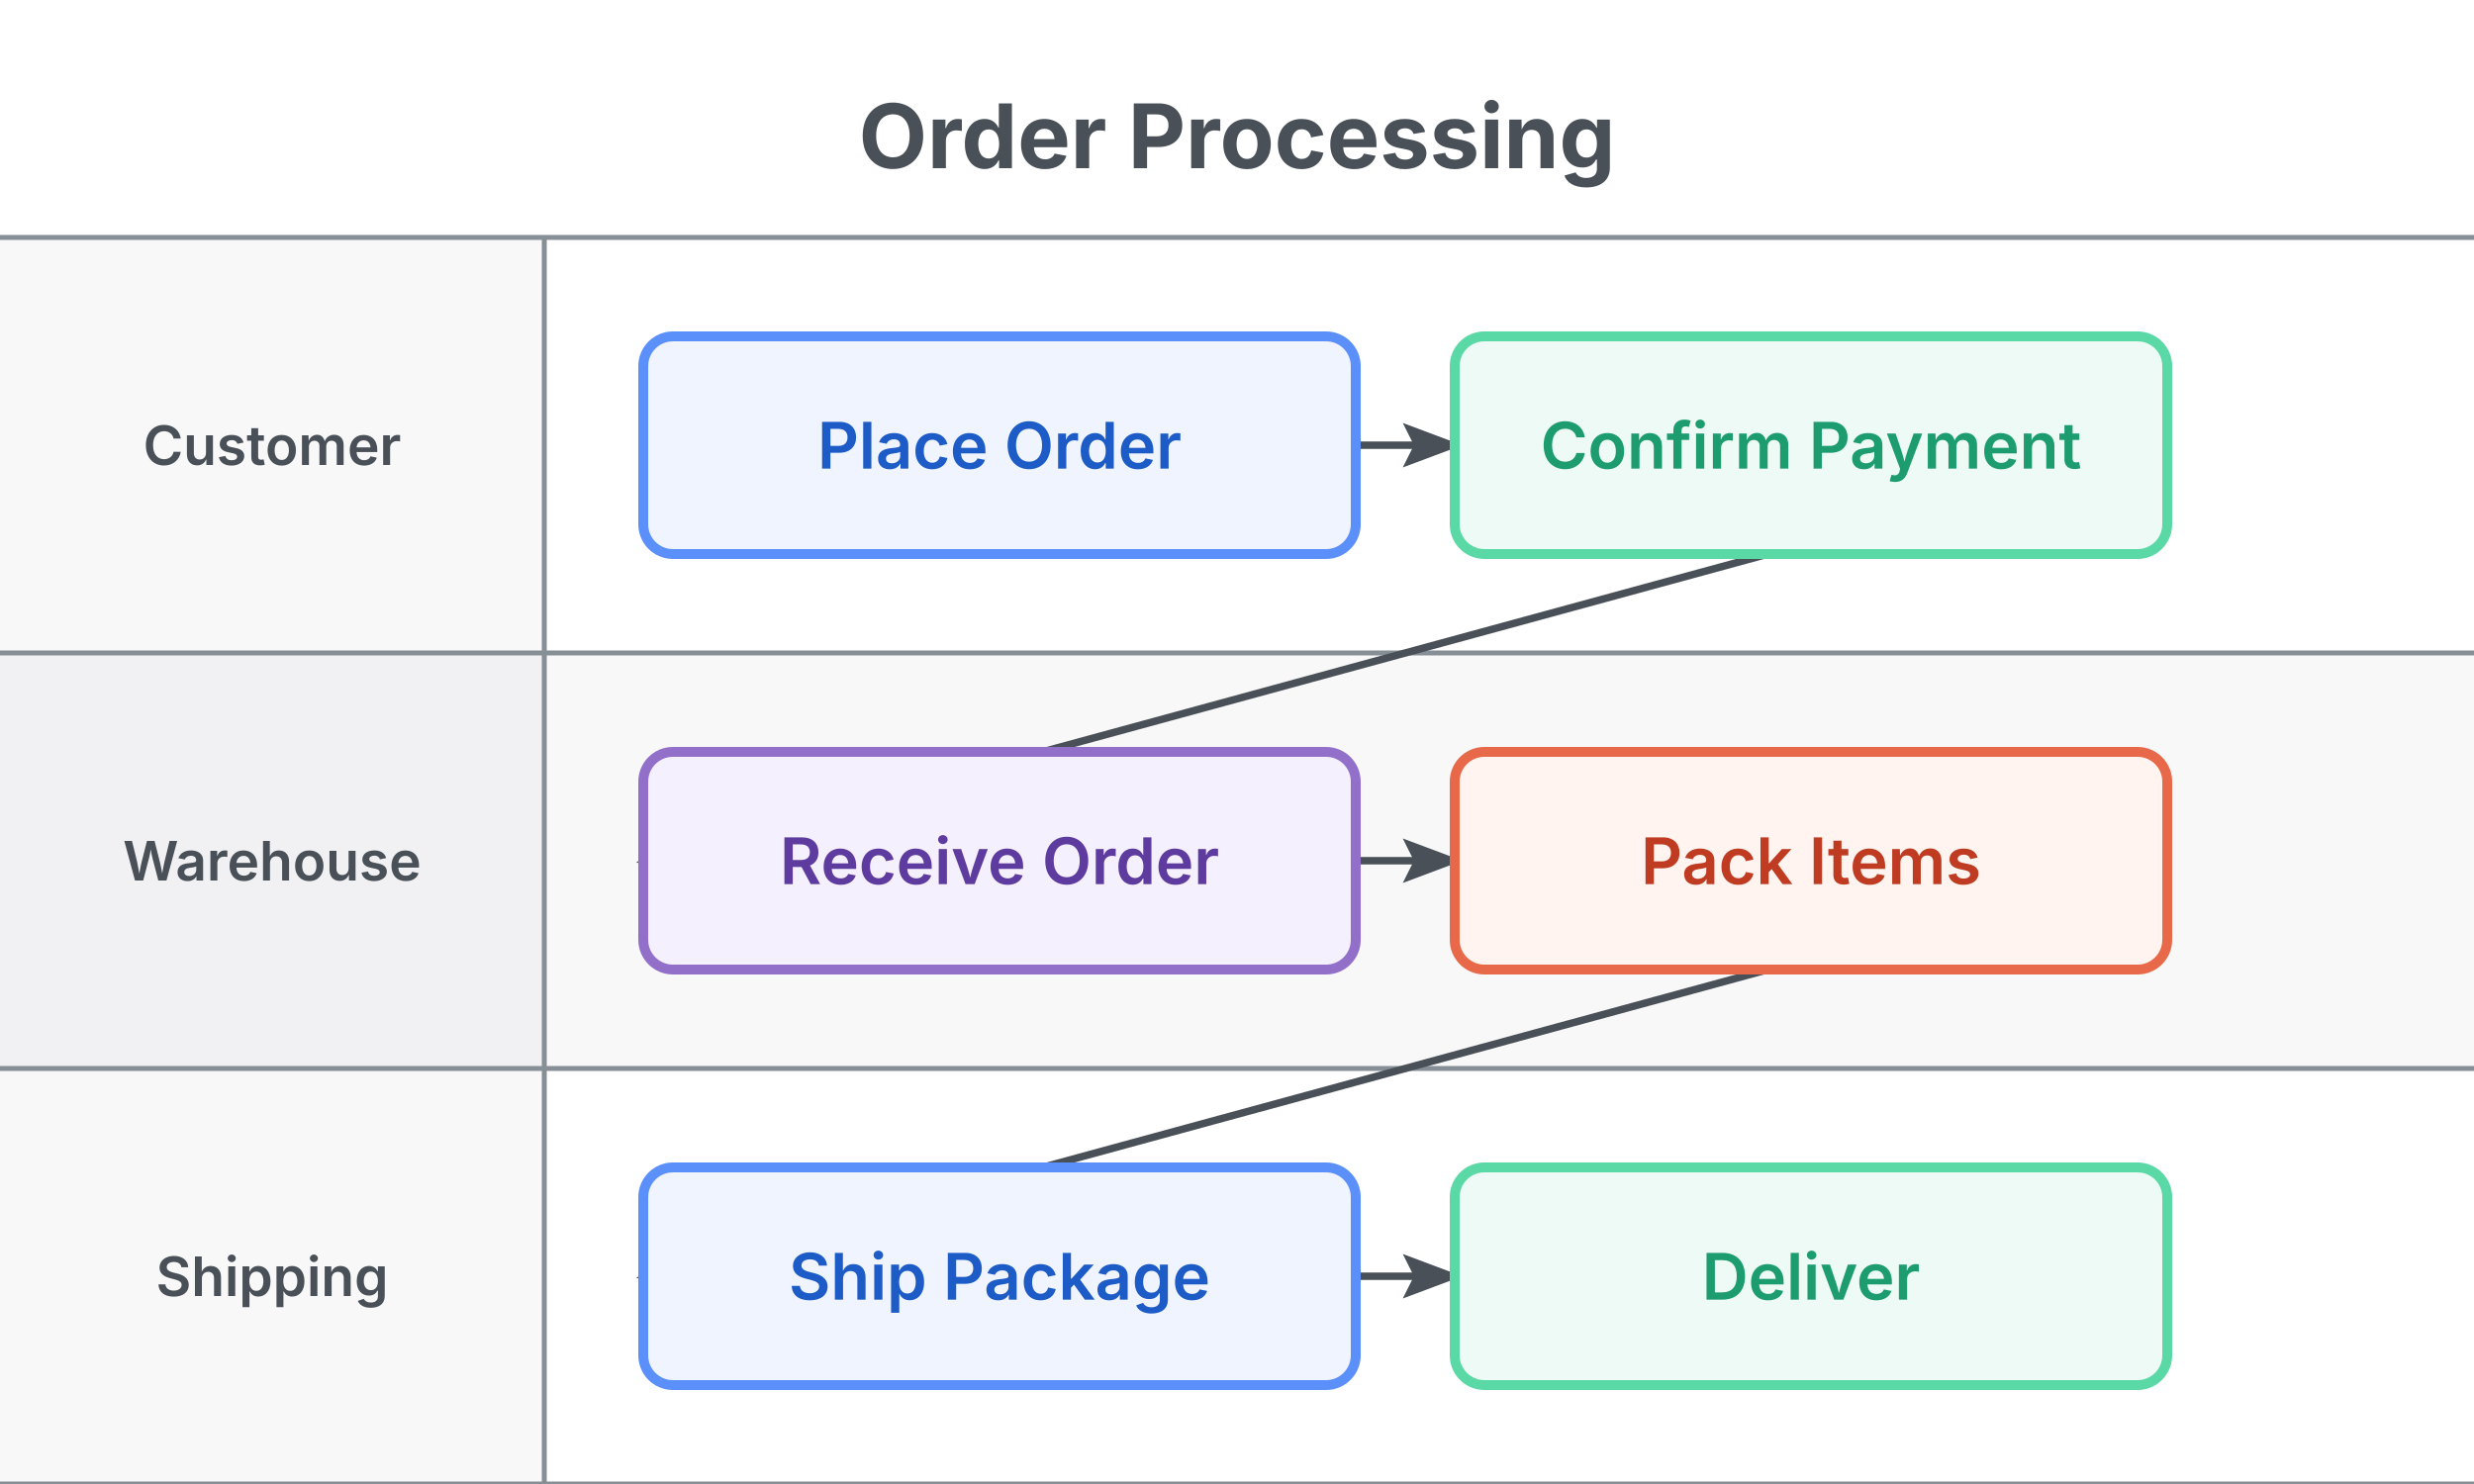
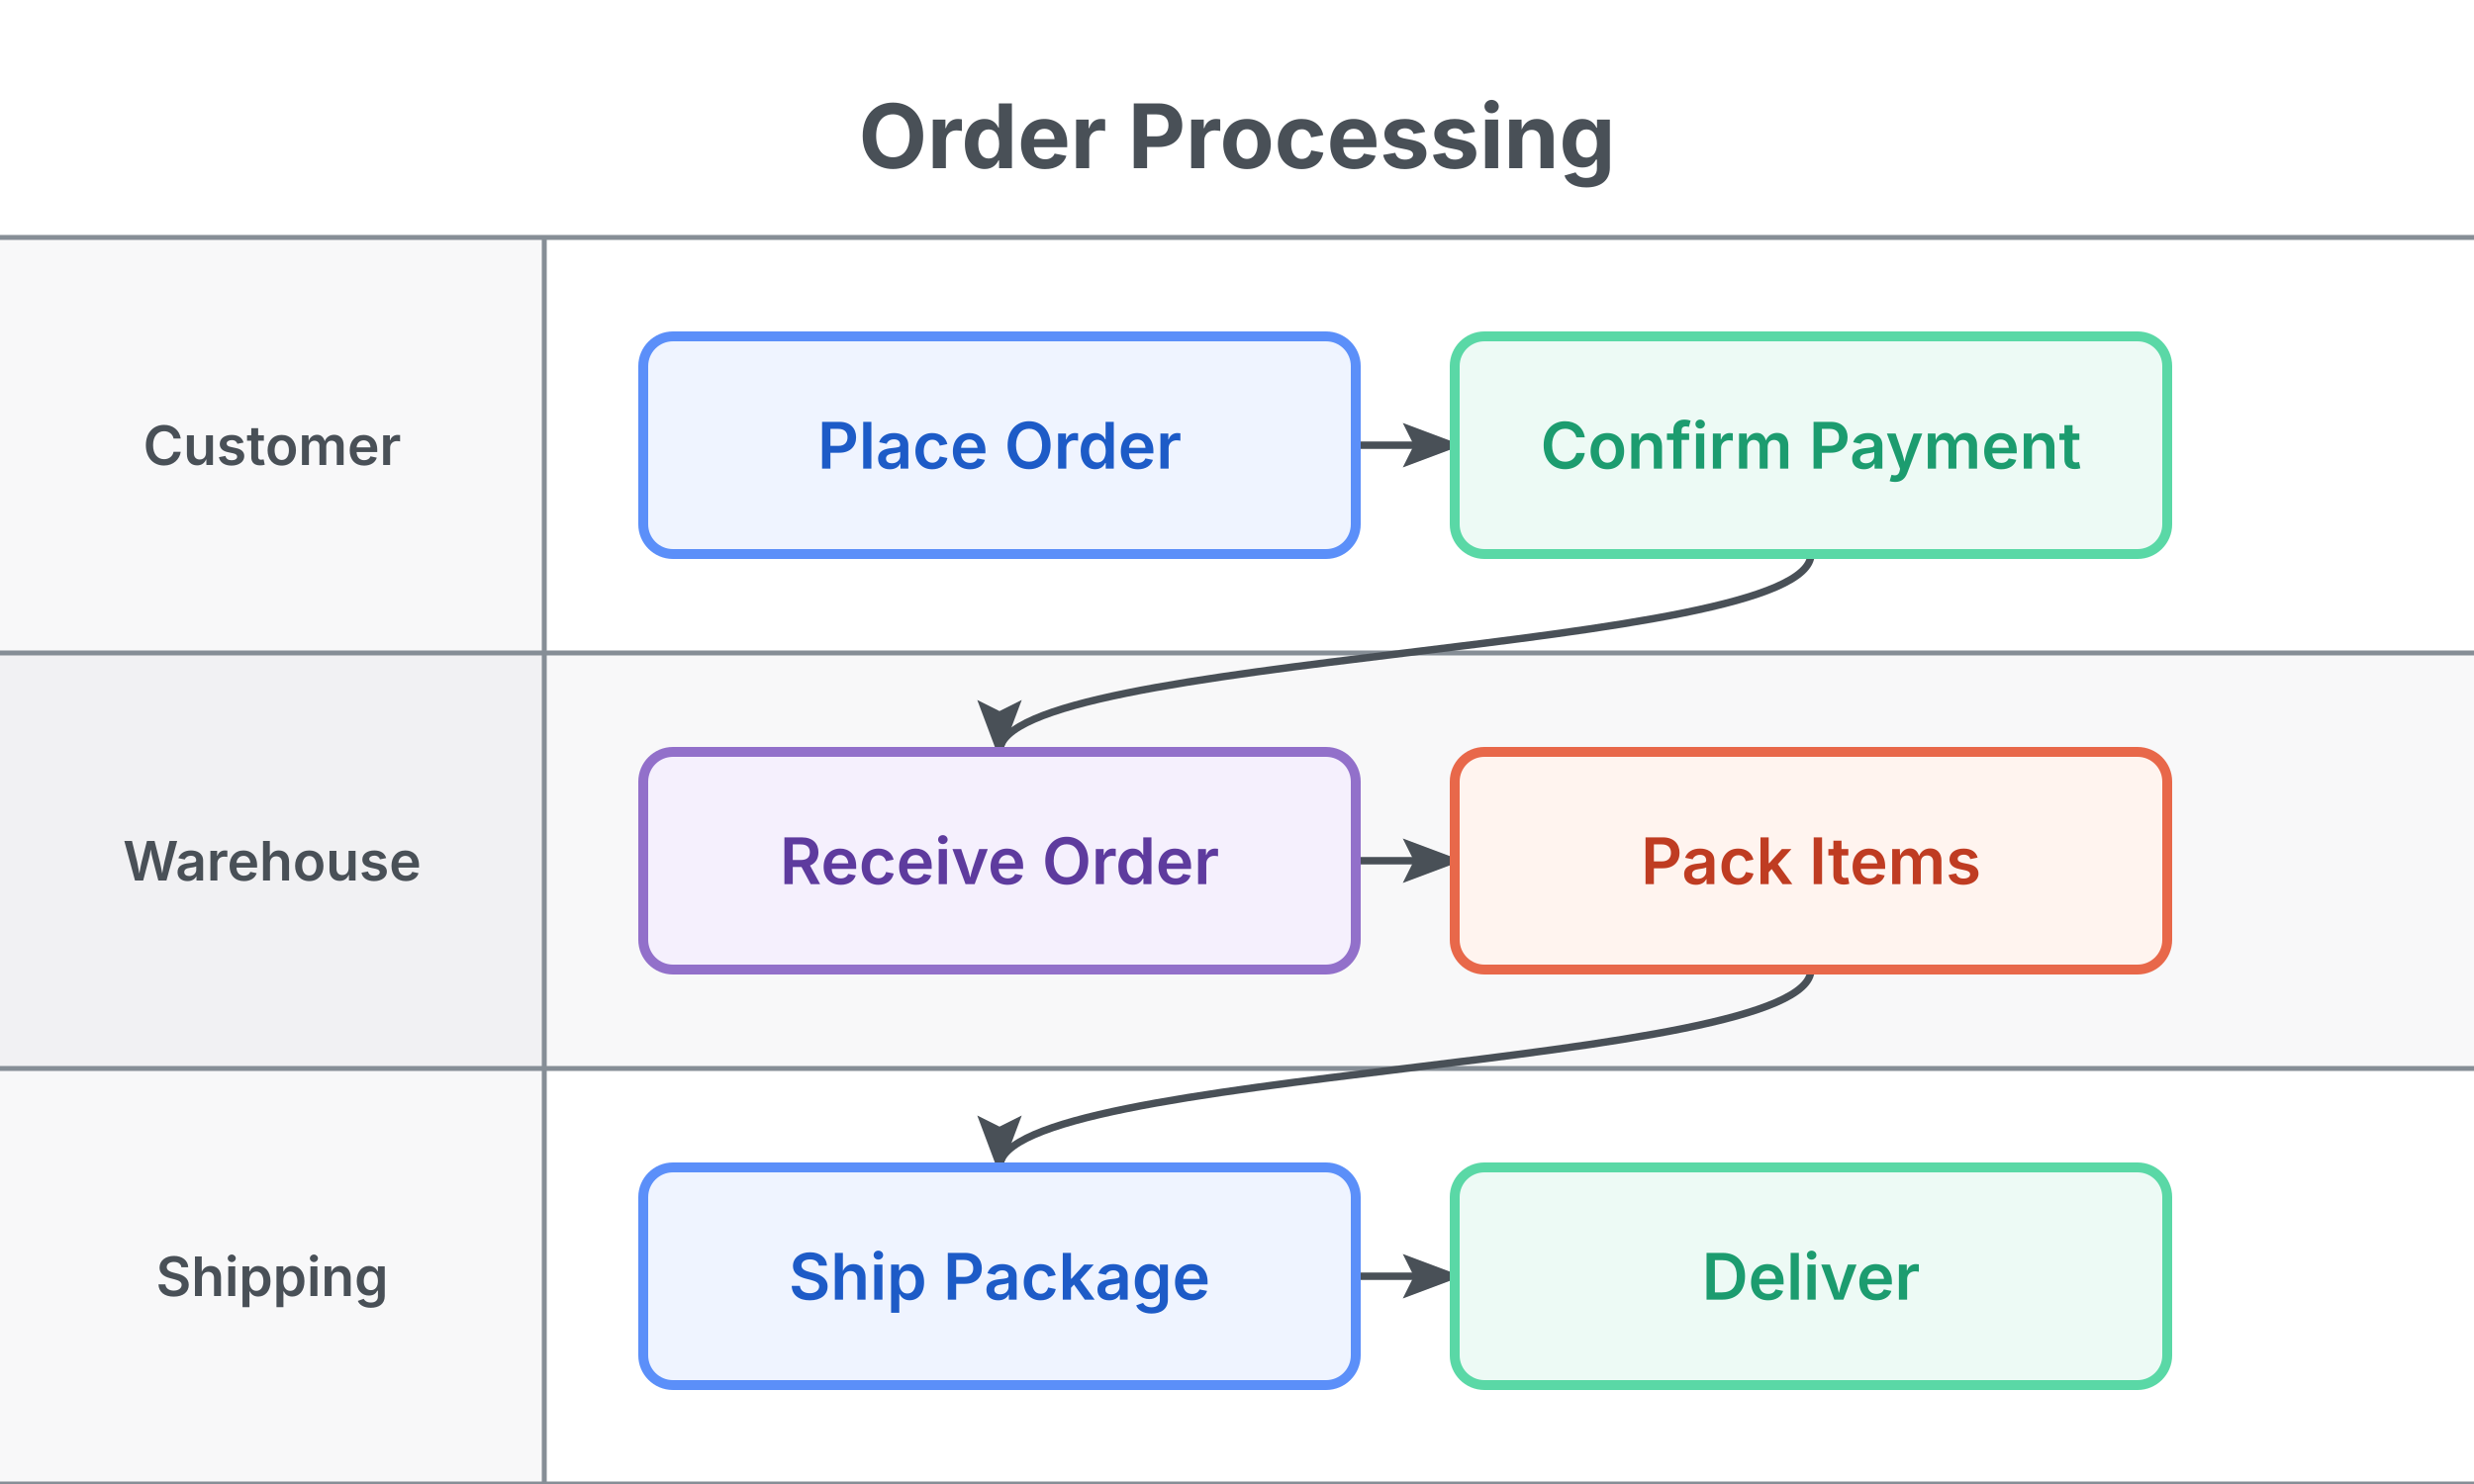
<svg xmlns="http://www.w3.org/2000/svg" width="500" height="300" viewBox="0 0 500 300">
  <text x="250" y="34" text-anchor="middle" font-family="Inter, system-ui, -apple-system, sans-serif" font-size="18" font-weight="700" fill="#495057">Order Processing</text>
  <g class="swimlane-diagram" transform="translate(0,48)">
    <defs>
      <marker id="sw-1-arrow" markerWidth="8" markerHeight="6" refX="7" refY="3" orient="auto" markerUnits="strokeWidth">
        <polygon points="0 0, 8 3, 0 6, 1.5 3" fill="#495057" />
      </marker>
    </defs>
    <rect x="0" y="0" width="500" height="84" fill="none" stroke="none" />
    <line x1="0" y1="0" x2="500" y2="0" stroke="#868e96" stroke-width="1" />
    <rect x="0" y="0" width="110" height="84" fill="rgba(134,142,150,0.06)" stroke="none" />
    <line x1="110" y1="0" x2="110" y2="84" stroke="#868e96" stroke-width="1" />
    <text x="55" y="42" text-anchor="middle" dominant-baseline="central" font-family="Inter, system-ui, -apple-system, sans-serif" font-size="11" font-weight="600" fill="#495057">Customer</text>
    <rect x="0" y="84" width="500" height="84" fill="rgba(134,142,150,0.06)" stroke="none" />
    <line x1="0" y1="84" x2="500" y2="84" stroke="#868e96" stroke-width="1" />
    <rect x="0" y="84" width="110" height="84" fill="rgba(134,142,150,0.06)" stroke="none" />
    <line x1="110" y1="84" x2="110" y2="168" stroke="#868e96" stroke-width="1" />
    <text x="55" y="126" text-anchor="middle" dominant-baseline="central" font-family="Inter, system-ui, -apple-system, sans-serif" font-size="11" font-weight="600" fill="#495057">Warehouse</text>
    <rect x="0" y="168" width="500" height="84" fill="none" stroke="none" />
    <line x1="0" y1="168" x2="500" y2="168" stroke="#868e96" stroke-width="1" />
    <rect x="0" y="168" width="110" height="84" fill="rgba(134,142,150,0.06)" stroke="none" />
    <line x1="110" y1="168" x2="110" y2="252" stroke="#868e96" stroke-width="1" />
    <text x="55" y="210" text-anchor="middle" dominant-baseline="central" font-family="Inter, system-ui, -apple-system, sans-serif" font-size="11" font-weight="600" fill="#495057">Shipping</text>
    <line x1="0" y1="252" x2="500" y2="252" stroke="#868e96" stroke-width="1" />
-     <line x1="274" y1="42" x2="294" y2="42" stroke="#495057" stroke-width="1.5" marker-end="url(#sw-1-arrow)" />
-     <line x1="438" y1="42" x2="130" y2="126" stroke="#495057" stroke-width="1.5" marker-end="url(#sw-1-arrow)" />
-     <line x1="274" y1="126" x2="294" y2="126" stroke="#495057" stroke-width="1.5" marker-end="url(#sw-1-arrow)" />
-     <line x1="438" y1="126" x2="130" y2="210" stroke="#495057" stroke-width="1.5" marker-end="url(#sw-1-arrow)" />
-     <line x1="274" y1="210" x2="294" y2="210" stroke="#495057" stroke-width="1.5" marker-end="url(#sw-1-arrow)" />
+     <path d="M274,42 L294,42" fill="none" stroke="#495057" stroke-width="1.5" marker-end="url(#sw-1-arrow)" />
+     <path d="M366,64 C366,84 202,84 202,104" fill="none" stroke="#495057" stroke-width="1.5" marker-end="url(#sw-1-arrow)" />
+     <path d="M274,126 L294,126" fill="none" stroke="#495057" stroke-width="1.5" marker-end="url(#sw-1-arrow)" />
+     <path d="M366,148 C366,168 202,168 202,188" fill="none" stroke="#495057" stroke-width="1.5" marker-end="url(#sw-1-arrow)" />
+     <path d="M274,210 L294,210" fill="none" stroke="#495057" stroke-width="1.5" marker-end="url(#sw-1-arrow)" />
    <rect x="130" y="20" width="144" height="44" rx="6" ry="6" fill="#eff4ff" stroke="#5b8ff9" stroke-width="2" />
    <text x="202" y="42" text-anchor="middle" dominant-baseline="central" font-family="Inter, system-ui, -apple-system, sans-serif" font-size="13" font-weight="600" fill="#1d5bc7">Place Order</text>
    <rect x="294" y="20" width="144" height="44" rx="6" ry="6" fill="#edfaf5" stroke="#5ad8a6" stroke-width="2" />
    <text x="366" y="42" text-anchor="middle" dominant-baseline="central" font-family="Inter, system-ui, -apple-system, sans-serif" font-size="13" font-weight="600" fill="#1c9c6f">Confirm Payment</text>
    <rect x="130" y="104" width="144" height="44" rx="6" ry="6" fill="#f5f0fd" stroke="#9270ca" stroke-width="2" />
    <text x="202" y="126" text-anchor="middle" dominant-baseline="central" font-family="Inter, system-ui, -apple-system, sans-serif" font-size="13" font-weight="600" fill="#5e3b9e">Receive Order</text>
    <rect x="294" y="104" width="144" height="44" rx="6" ry="6" fill="#fff4ef" stroke="#e8684a" stroke-width="2" />
    <text x="366" y="126" text-anchor="middle" dominant-baseline="central" font-family="Inter, system-ui, -apple-system, sans-serif" font-size="13" font-weight="600" fill="#bf3c22">Pack Items</text>
    <rect x="130" y="188" width="144" height="44" rx="6" ry="6" fill="#eff4ff" stroke="#5b8ff9" stroke-width="2" />
    <text x="202" y="210" text-anchor="middle" dominant-baseline="central" font-family="Inter, system-ui, -apple-system, sans-serif" font-size="13" font-weight="600" fill="#1d5bc7">Ship Package</text>
    <rect x="294" y="188" width="144" height="44" rx="6" ry="6" fill="#edfaf5" stroke="#5ad8a6" stroke-width="2" />
    <text x="366" y="210" text-anchor="middle" dominant-baseline="central" font-family="Inter, system-ui, -apple-system, sans-serif" font-size="13" font-weight="600" fill="#1c9c6f">Deliver</text>
  </g>
</svg>
